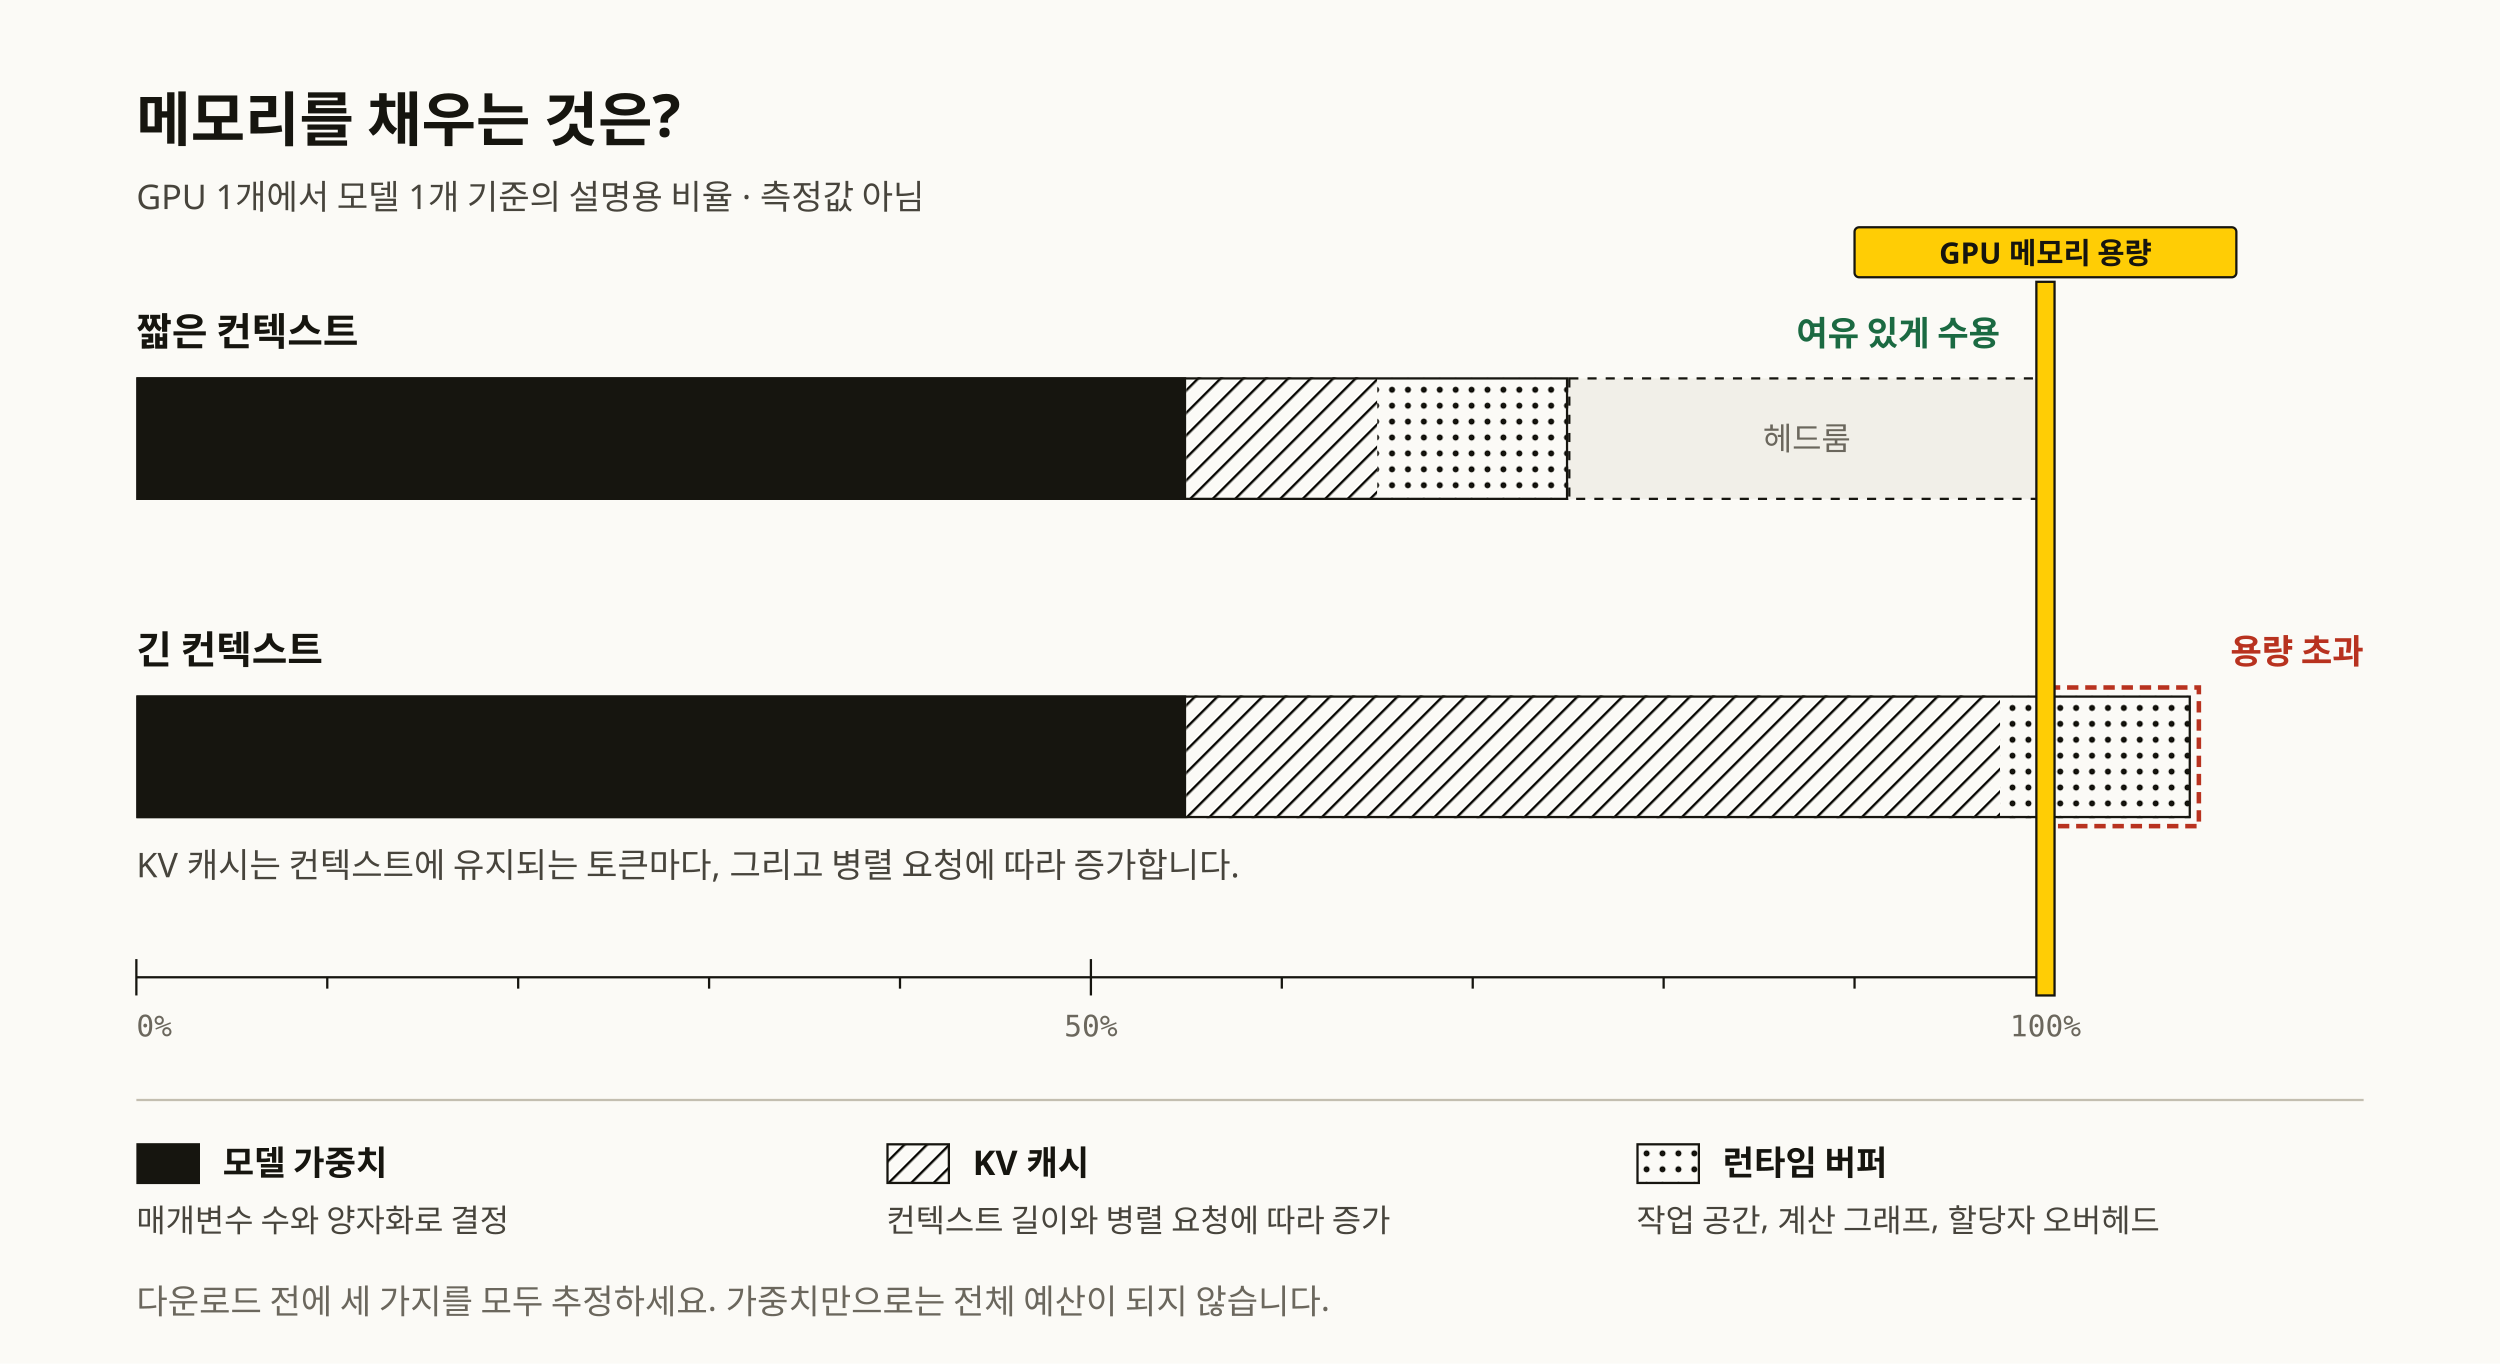
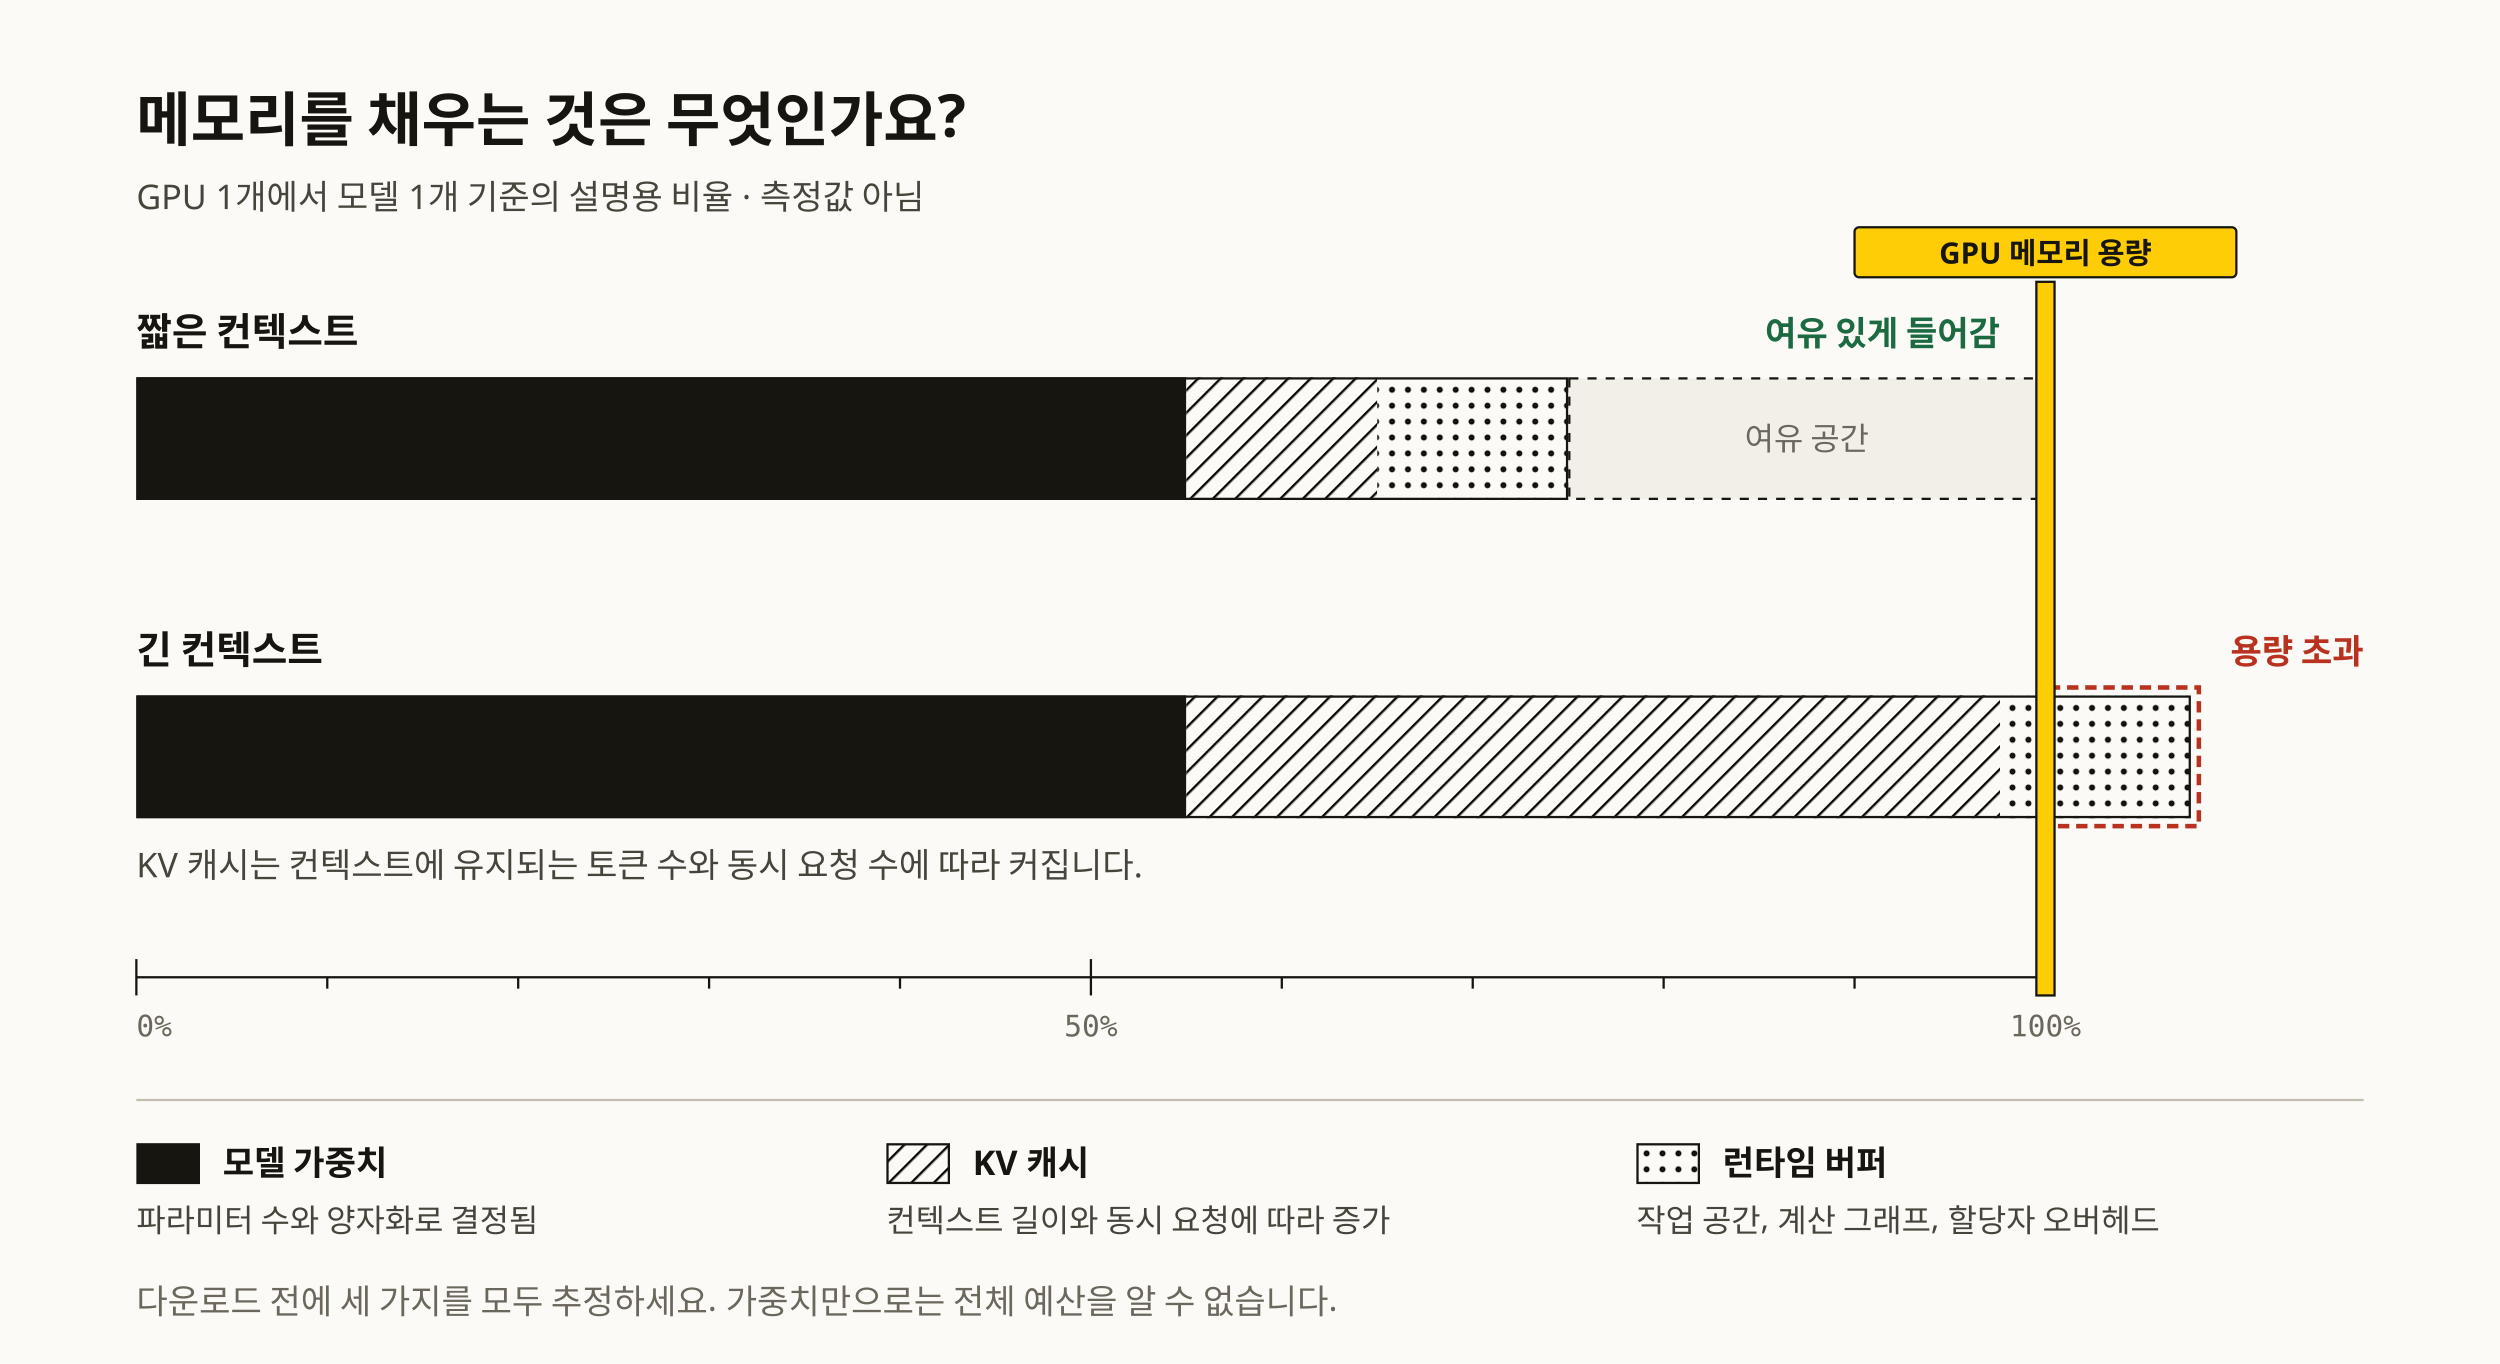
<svg xmlns="http://www.w3.org/2000/svg" width="1100" height="600" viewBox="0 0 1100 600" role="img" aria-labelledby="title desc">
  <style>
.bg{fill:#fbfaf6}.ink,.t1{fill:#16150f}.t2{fill:#47443c}.t3{fill:#6b675d}.ln{fill:none;stroke:#16150f}.rl{fill:none;stroke:#c3beb0}
.free{fill:#f1efe8;stroke:#16150f}.tape{fill:#ffcd05;stroke:#16150f}.ontape{fill:#16150f}.over{fill:#b8321f}.overln{fill:none;stroke:#b8321f}.ok{fill:#1b6a42}
@media (prefers-color-scheme:dark){.bg{fill:#1a1a16}.ink,.t1{fill:#eeece4}.t2{fill:#bdb9ad}.t3{fill:#959186}.ln{stroke:#eeece4}.rl{stroke:#45433b}
.free{fill:#12120f;stroke:#eeece4}.tape{stroke:#12120f}.over{fill:#ff7a62}.overln{stroke:#ff7a62}.ok{fill:#6fd39a}}
text{font-family:'Schibsted Grotesk Variable','Schibsted Grotesk',system-ui,-apple-system,'Segoe UI','Noto Sans',sans-serif}
.mono{font-family:ui-monospace,'SFMono-Regular',Menlo,Consolas,monospace}
</style>
  <defs>
    <pattern id="hatch" width="7" height="7" patternUnits="userSpaceOnUse" patternTransform="rotate(45)">
      <rect width="7" height="7" class="bg" />
      <path d="M0 0V7" class="ln" stroke-width="2.2" />
    </pattern>
    <pattern id="dots" width="7" height="7" patternUnits="userSpaceOnUse">
      <rect width="7" height="7" class="bg" />
      <circle cx="3.5" cy="3.5" r="1.35" class="ink" />
    </pattern>
  </defs>
  <rect width="1100" height="600" class="bg" />
-   <text x="60" y="62" font-size="26" font-weight="700" class="t1" data-fit="980" data-rtl-x="1040">메모리를 채우는 것은?</text>
+   <text x="60" y="62" font-size="26" font-weight="700" class="t1" data-fit="980" data-rtl-x="1040">메모리를 채우는 것은 무엇인가요?</text>
  <text x="60" y="92" font-size="15" class="t2" data-fit="760" data-rtl-x="1040">GPU 1개에서 모델 1개 기준의 설명용 비율 · 측정값 아님</text>
  <text x="60" y="152" font-size="17" font-weight="650" class="t1" data-fit="360" data-rtl-x="420">짧은 컨텍스트</text>
-   <text x="880" y="152" font-size="15" font-weight="650" text-anchor="end" class="ok" data-fit="300">여유 있게 수용</text>
+   <text x="880" y="152" font-size="15" font-weight="650" text-anchor="end" class="ok" data-fit="300">여유 있게 들어감</text>
  <rect x="60" y="166" width="462" height="54" class="ink" />
  <rect x="522" y="166" width="84" height="54" fill="url(#hatch)" />
  <rect x="606" y="166" width="84" height="54" fill="url(#dots)" />
  <rect x="60.5" y="166.5" width="629" height="53" class="ln" />
  <rect x="690.5" y="166.5" width="209" height="53" class="free" stroke-dasharray="4 4" />
-   <text x="795" y="198" font-size="14" text-anchor="middle" class="t3" data-fit="190">헤드룸</text>
+   <text x="795" y="198" font-size="14" text-anchor="middle" class="t3" data-fit="190">여유 공간</text>
  <text x="60" y="292" font-size="17" font-weight="650" class="t1" data-fit="360" data-rtl-x="420">긴 컨텍스트</text>
  <text x="1040" y="292" font-size="15" font-weight="650" text-anchor="end" class="over" data-fit="300">용량 초과</text>
  <rect x="60" y="306" width="462" height="54" class="ink" />
  <rect x="522" y="306" width="358" height="54" fill="url(#hatch)" />
  <rect x="880" y="306" width="84" height="54" fill="url(#dots)" />
  <rect x="60.5" y="306.5" width="903" height="53" class="ln" />
  <rect x="901.5" y="302.5" width="66" height="61" class="overln" stroke-width="2" stroke-dasharray="5 3" />
-   <text x="60" y="386" font-size="15" class="t2" data-fit="820" data-rtl-x="880">KV 캐시는 컨텍스트에 유지되는 토큰마다, 그리고 병렬 요청에 따라 증가합니다.</text>
+   <text x="60" y="386" font-size="15" class="t2" data-fit="820" data-rtl-x="880">KV 캐시는 컨텍스트에 유지되는 토큰 수와 동시 요청 수에 따라 커집니다.</text>
  <path d="M60 430H900M60 422V438M144 430V435M228 430V435M312 430V435M396 430V435M480 422V438M564 430V435M648 430V435M732 430V435M816 430V435" class="ln" />
  <text x="60" y="456" font-size="13" class="t3 mono">0%</text>
  <text x="480" y="456" font-size="13" text-anchor="middle" class="t3 mono">50%</text>
  <text x="900" y="456" font-size="13" text-anchor="middle" class="t3 mono">100%</text>
  <rect x="896" y="124" width="8" height="314" class="tape" />
  <rect x="816" y="100" width="168" height="22" rx="2" class="tape" />
  <text x="900" y="116" font-size="13" font-weight="700" text-anchor="middle" class="ontape" data-fit="156">GPU 메모리 용량</text>
  <path d="M60 484H1040" class="rl" />
  <rect x="60.5" y="503.5" width="27" height="17" class="ink" />
  <rect x="60.5" y="503.5" width="27" height="17" class="ln" />
  <text x="98" y="517" font-size="15" font-weight="650" class="t1" data-fit="270" data-rtl-x="368">모델 가중치</text>
-   <text x="60" y="542" font-size="14" class="t2" data-fit="315" data-rtl-x="368">매개변수 수와 양자화로 결정</text>
+   <text x="60" y="542" font-size="14" class="t2" data-fit="315" data-rtl-x="368">파라미터 수와 양자화로 결정됨</text>
  <rect x="390.5" y="503.5" width="27" height="17" fill="url(#hatch)" />
  <rect x="390.5" y="503.5" width="27" height="17" class="ln" />
  <text x="428" y="517" font-size="15" font-weight="650" class="t1" data-fit="270" data-rtl-x="698">KV 캐시</text>
-   <text x="390" y="542" font-size="14" class="t2" data-fit="315" data-rtl-x="698">컨텍스트 길이와 병렬 요청에 따라 증가</text>
+   <text x="390" y="542" font-size="14" class="t2" data-fit="315" data-rtl-x="698">컨텍스트 길이와 동시 요청에 따라 증가</text>
  <rect x="720.5" y="503.5" width="27" height="17" fill="url(#dots)" />
  <rect x="720.5" y="503.5" width="27" height="17" class="ln" />
  <text x="758" y="517" font-size="15" font-weight="650" class="t1" data-fit="270" data-rtl-x="1040">런타임 버퍼</text>
  <text x="720" y="542" font-size="14" class="t2" data-fit="320" data-rtl-x="1040">작업 공간, 계산 그래프, 할당자 오버헤드</text>
-   <text x="60" y="578" font-size="15" class="t3" data-fit="980" data-rtl-x="1040">다운로드 전에 세 가지를 모두 추정하세요. 가중치만으로는 전체 예산이 되지 않습니다.</text>
+   <text x="60" y="578" font-size="15" class="t3" data-fit="980" data-rtl-x="1040">다운로드 전에 세 가지를 모두 추정하세요. 가중치만으로는 전체 예산을 알 수 없습니다.</text>
</svg>
